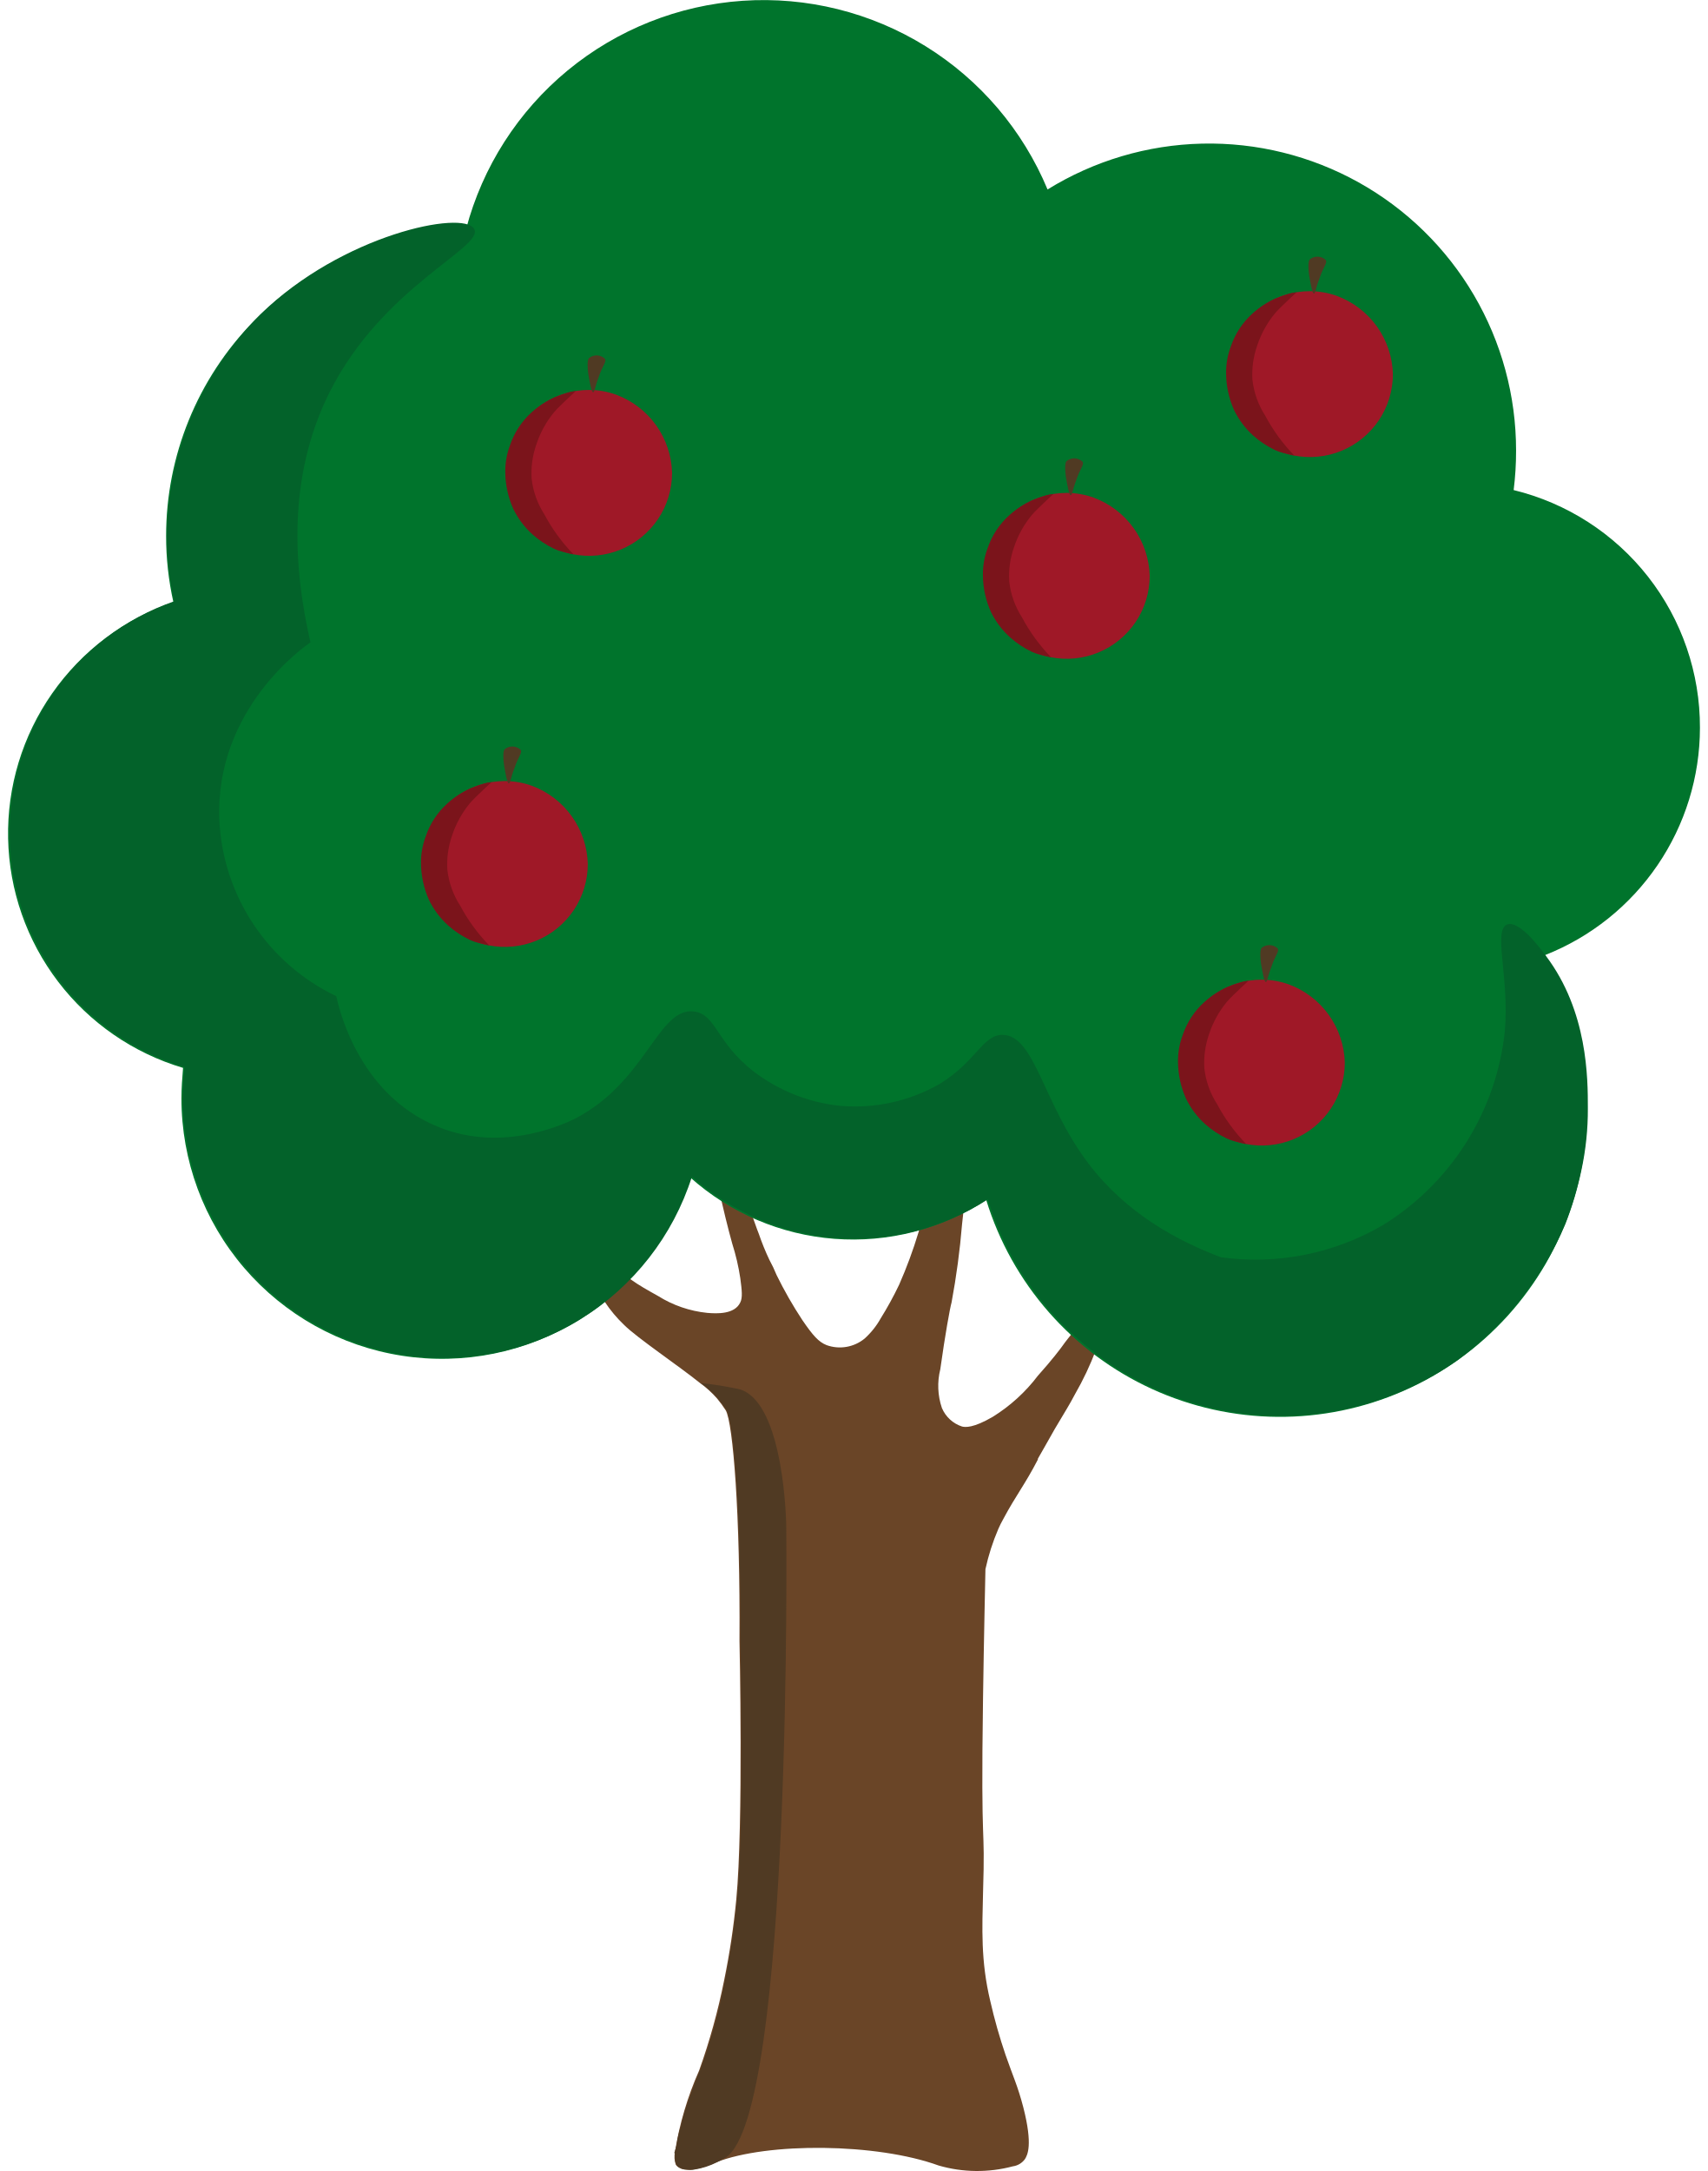
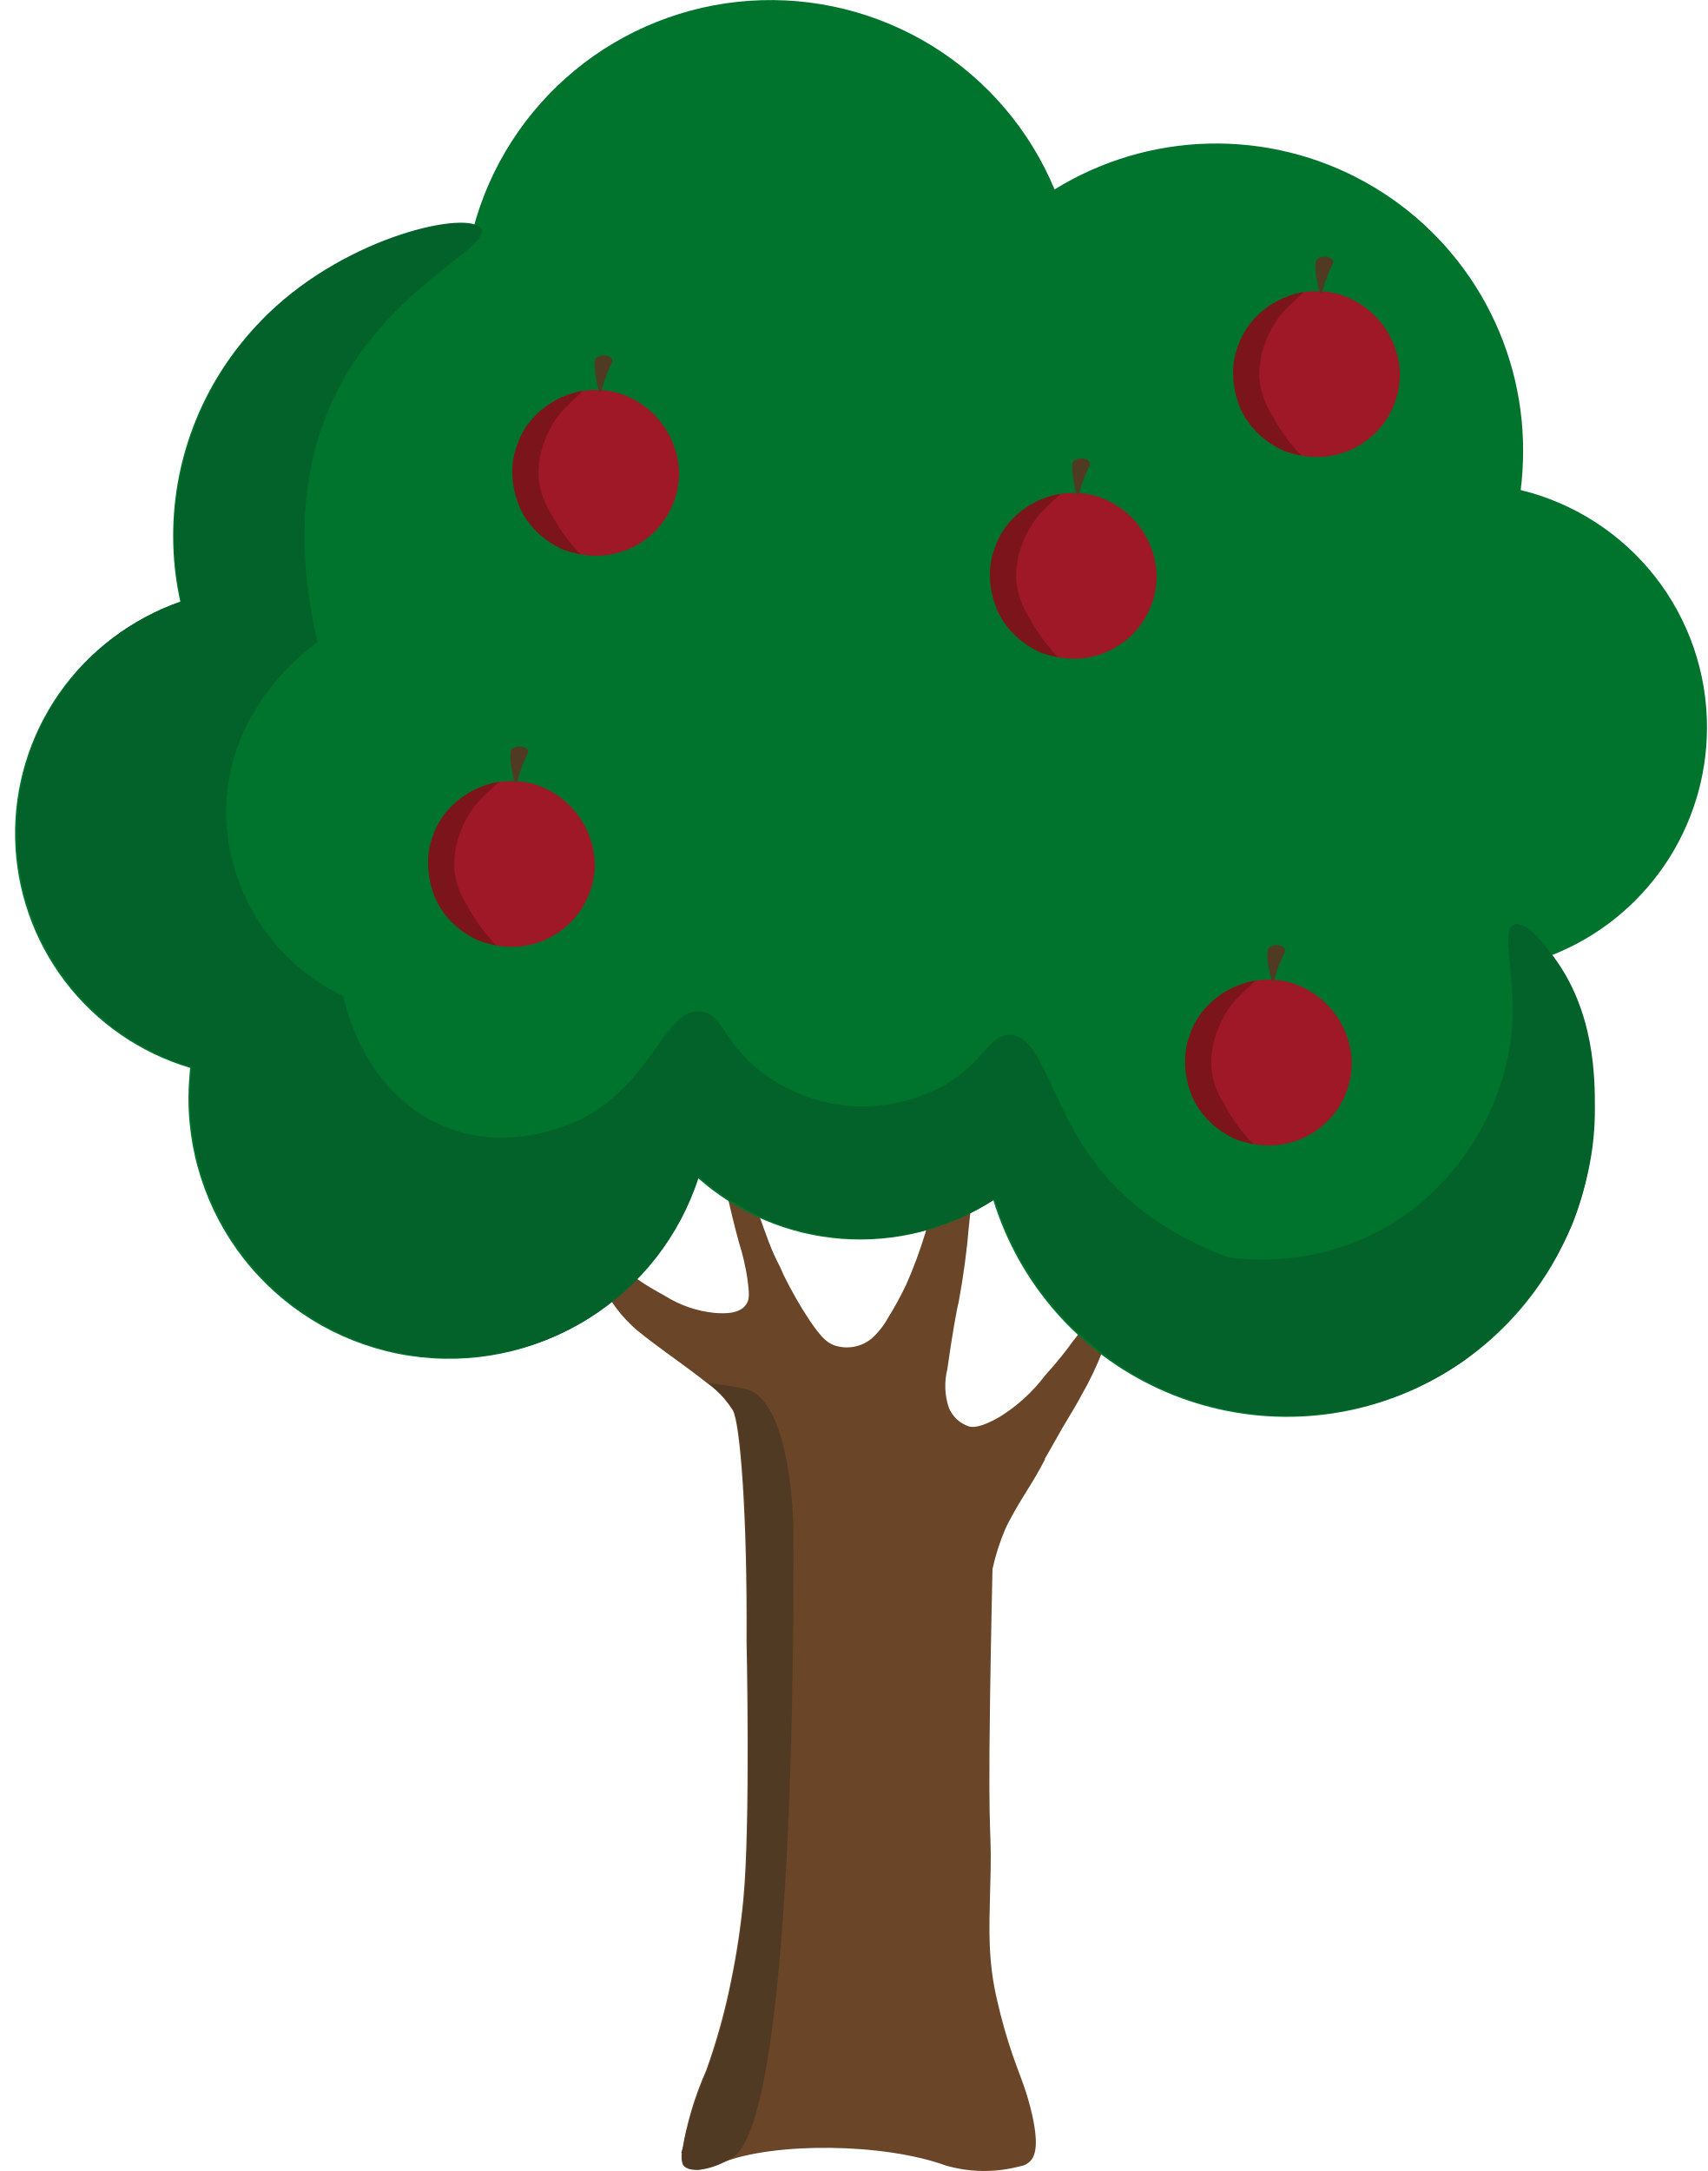
- <svg xmlns="http://www.w3.org/2000/svg" viewBox="0 0 107 136" fill="none">
-   <path d="M42.286 134.799C42.57 133.041 43.079 131.327 43.802 129.7C44.462 127.856 44.986 125.966 45.368 124.045C45.711 122.377 45.964 120.692 46.126 118.997C46.581 114.251 46.328 102.842 46.328 102.791C46.379 94.865 45.924 89.161 45.469 88.353C45.301 88.089 45.115 87.836 44.913 87.596C44.598 87.237 44.242 86.915 43.853 86.636C42.539 85.576 39.912 83.809 39.103 83.002C38.184 82.129 37.476 81.058 37.032 79.872C36.123 77.549 36.375 74.975 36.628 74.924C36.88 74.874 36.88 77.145 38.396 79.064C39.103 79.973 39.861 80.427 41.225 81.184C42.157 81.77 43.212 82.132 44.307 82.244C44.913 82.295 46.025 82.345 46.379 81.588C46.53 81.285 46.48 80.831 46.379 80.074C46.268 79.338 46.099 78.612 45.873 77.903C45.873 77.903 45.57 76.843 45.166 75.076C44.853 73.633 44.7 72.16 44.711 70.683C44.661 68.159 44.863 65.484 45.116 65.484C45.267 65.484 45.318 66.594 45.772 69.724C46.227 73.056 46.379 73.864 46.682 74.823C46.985 75.782 47.49 77.196 47.541 77.297C47.729 77.847 47.948 78.387 48.197 78.912C48.367 79.223 48.519 79.544 48.652 79.872C49.13 80.847 49.67 81.792 50.269 82.699C50.926 83.658 51.279 84.062 51.785 84.264C52.182 84.407 52.609 84.445 53.025 84.374C53.441 84.303 53.832 84.126 54.159 83.86C54.563 83.498 54.905 83.071 55.169 82.598C55.596 81.913 55.984 81.206 56.331 80.478C56.802 79.409 57.207 78.313 57.544 77.196C57.76 76.518 57.929 75.827 58.049 75.126C58.1 74.722 58.201 74.268 58.352 72.551C58.554 70.28 58.504 69.876 58.706 69.775C59.11 69.623 59.919 70.835 60.323 72.198C60.525 72.905 60.626 73.713 60.272 76.691C60.136 78.334 59.917 79.968 59.615 81.588C59.514 81.942 59.211 83.608 58.908 85.778C58.708 86.579 58.743 87.42 59.009 88.202C59.124 88.475 59.296 88.72 59.514 88.92C59.732 89.121 59.99 89.272 60.272 89.363C60.474 89.413 60.98 89.464 62.192 88.757C63.285 88.079 64.244 87.207 65.021 86.182C65.931 85.172 66.487 84.415 66.487 84.415C66.798 83.975 67.136 83.554 67.497 83.153C67.901 82.749 68.76 81.841 69.063 82.093C69.417 82.396 68.811 84.011 68.659 84.567C68.296 85.526 67.857 86.454 67.345 87.343C66.941 88.101 66.891 88.151 66.082 89.514C65.577 90.423 65.274 90.928 65.021 91.382V91.433C64.213 92.998 63.657 93.654 62.849 95.168C62.738 95.365 62.637 95.567 62.546 95.774C62.196 96.588 61.925 97.433 61.737 98.298C61.737 98.298 61.636 102.842 61.586 106.376C61.434 116.725 61.737 113.747 61.586 118.593C61.535 120.764 61.434 122.834 62.041 125.358C62.301 126.501 62.622 127.63 63.001 128.74C63.455 130.053 63.758 130.659 64.112 132.022C64.718 134.395 64.365 135 64.213 135.253C64.124 135.376 64.011 135.479 63.881 135.558C63.75 135.636 63.606 135.687 63.455 135.707C61.93 136.114 60.323 136.097 58.807 135.657C54.917 134.243 48.096 134.193 44.863 135.455C44.408 135.657 42.842 136.313 42.337 135.606C42.248 135.346 42.231 135.067 42.286 134.799Z" fill="#6A4527" />
-   <path d="M106.5 45.593C106.51 42.162 105.365 38.827 103.248 36.125C101.131 33.424 98.165 31.513 94.829 30.7C94.932 29.879 94.983 29.053 94.981 28.226C94.984 24.802 94.071 21.438 92.337 18.484C90.603 15.53 88.11 13.093 85.117 11.425C82.123 9.757 78.738 8.919 75.311 8.997C71.885 9.075 68.542 10.067 65.628 11.869C64.08 8.151 61.406 5.01 57.979 2.89C54.553 0.77 50.547 -0.224 46.526 0.049C42.505 0.323 38.671 1.848 35.563 4.412C32.456 6.976 30.23 10.45 29.201 14.343C24.175 14.462 19.395 16.541 15.883 20.135C12.371 23.729 10.405 28.554 10.407 33.578C10.405 34.97 10.558 36.358 10.862 37.717C7.788 38.771 5.129 40.774 3.268 43.436C1.407 46.098 0.44 49.282 0.508 52.528C0.575 55.775 1.673 58.916 3.643 61.499C5.613 64.081 8.353 65.972 11.468 66.897C11.417 67.503 11.367 68.159 11.367 68.816C11.368 72.707 12.762 76.47 15.296 79.425C17.831 82.379 21.338 84.332 25.187 84.929C29.035 85.526 32.97 84.729 36.282 82.681C39.593 80.634 42.064 77.471 43.246 73.763C45.753 76 48.927 77.35 52.278 77.605C55.629 77.861 58.971 77.007 61.788 75.177C62.585 77.769 63.922 80.163 65.711 82.203C67.5 84.242 69.7 85.88 72.167 87.01C74.634 88.139 77.313 88.735 80.027 88.757C82.74 88.779 85.428 88.227 87.913 87.138C90.399 86.048 92.625 84.446 94.447 82.436C96.269 80.426 97.644 78.053 98.484 75.474C99.323 72.895 99.606 70.168 99.316 67.472C99.026 64.776 98.168 62.171 96.8 59.829C99.658 58.701 102.111 56.74 103.84 54.201C105.57 51.663 106.497 48.664 106.5 45.593Z" fill="#00742C" />
-   <path d="M96.85 59.88C96.396 59.274 95.183 57.659 94.425 57.911C93.516 58.264 94.577 61.243 94.274 64.625C94.009 67.092 93.184 69.466 91.862 71.566C90.54 73.665 88.756 75.436 86.645 76.742C83.582 78.534 80.006 79.245 76.49 78.761C73.812 77.751 70.579 76.035 68.204 72.905C65.325 69.118 64.87 64.928 62.849 64.827C61.586 64.777 61.182 66.493 58.858 67.907C56.959 68.993 54.772 69.469 52.593 69.27C50.626 69.056 48.756 68.305 47.187 67.099C44.863 65.282 44.863 63.565 43.499 63.363C41.225 63.06 40.518 67.755 36.022 70.078C35.618 70.28 31.576 72.299 27.433 70.583C22.33 68.513 21.168 62.858 21.067 62.404C18.966 61.401 17.176 59.848 15.886 57.91C14.596 55.973 13.855 53.723 13.742 51.398C13.438 44.381 19.147 40.443 19.451 40.242C18.39 35.647 17.985 29.943 20.613 24.642C23.947 17.927 30.363 15.504 29.706 14.343C29.05 13.132 21.421 14.697 16.318 19.694C12.625 23.359 10.521 28.327 10.457 33.527C10.469 34.919 10.621 36.306 10.912 37.667C7.846 38.732 5.197 40.741 3.346 43.406C1.495 46.07 0.537 49.253 0.61 52.496C0.683 55.739 1.783 58.875 3.752 61.453C5.721 64.032 8.458 65.92 11.569 66.847C11.518 67.453 11.468 68.109 11.468 68.765C11.47 72.657 12.863 76.419 15.397 79.374C17.932 82.329 21.439 84.281 25.288 84.878C29.136 85.476 33.071 84.678 36.383 82.631C39.695 80.583 42.165 77.42 43.347 73.713C45.854 75.949 49.028 77.299 52.379 77.555C55.73 77.81 59.072 76.957 61.889 75.126C62.779 78.022 64.342 80.667 66.45 82.845C68.558 85.022 71.151 86.67 74.019 87.655C76.886 88.64 79.945 88.933 82.948 88.51C85.95 88.087 88.809 86.961 91.293 85.223C94.278 83.041 96.617 80.093 98.063 76.691C98.493 75.594 98.831 74.462 99.073 73.309C99.349 72.031 99.485 70.728 99.478 69.421C99.478 67.553 99.478 63.363 96.85 59.88Z" fill="#03622A" />
-   <path d="M42.286 134.748C42.286 134.697 42.286 134.697 42.337 134.596C42.34 134.526 42.357 134.458 42.388 134.395C42.418 134.122 42.468 133.852 42.539 133.587C42.622 133.339 42.689 133.086 42.741 132.83C42.863 132.349 43.015 131.877 43.196 131.416C43.499 130.507 43.802 129.801 43.853 129.7C44.534 127.862 45.058 125.971 45.419 124.045C45.761 122.377 46.014 120.692 46.177 118.997C46.631 114.251 46.379 102.842 46.379 102.791C46.429 94.865 45.974 89.161 45.52 88.353C45.352 88.088 45.166 87.836 44.964 87.596C44.648 87.237 44.292 86.915 43.903 86.636H43.853C44.702 86.718 45.546 86.853 46.379 87.04C49.157 87.949 49.258 95.522 49.258 95.623C49.258 95.623 49.663 132.426 45.469 135.152C45.217 135.303 44.914 135.455 44.914 135.455C44.469 135.68 43.992 135.834 43.499 135.909C43.349 135.939 43.194 135.939 43.044 135.909C42.941 135.907 42.839 135.89 42.741 135.859C42.703 135.854 42.667 135.836 42.64 135.808C42.613 135.781 42.577 135.763 42.539 135.758C42.489 135.707 42.438 135.707 42.388 135.606C42.384 135.567 42.366 135.531 42.337 135.505C42.292 135.358 42.275 135.204 42.286 135.051V134.899C42.236 134.899 42.236 134.849 42.286 134.748Z" fill="#503A23" />
-   <path d="M72.027 36.073C72.027 37.101 71.722 38.105 71.151 38.96C70.579 39.814 69.767 40.48 68.817 40.873C67.867 41.267 66.822 41.37 65.813 41.169C64.804 40.969 63.878 40.474 63.151 39.747C62.423 39.02 61.928 38.095 61.728 37.087C61.527 36.079 61.63 35.034 62.023 34.085C62.417 33.135 63.084 32.324 63.939 31.753C64.794 31.182 65.799 30.877 66.827 30.877C67.407 30.878 67.983 30.979 68.528 31.177C69.533 31.552 70.403 32.218 71.027 33.09C71.65 33.962 71.999 35.001 72.027 36.073Z" fill="#9F1827" />
-   <path d="M65.852 41.178C65.741 41.156 65.65 41.135 65.586 41.12C65.522 41.105 65.499 41.098 65.359 41.063L65.161 41.013C65.1 40.997 65.016 40.974 64.919 40.941C64.919 40.941 64.776 40.89 64.628 40.825C64.138 40.588 63.684 40.286 63.278 39.925C62.779 39.474 62.371 38.932 62.078 38.327C61.754 37.604 61.583 36.821 61.578 36.029C61.57 35.448 61.672 34.872 61.878 34.329C62.144 33.542 62.609 32.837 63.228 32.281C63.658 31.891 64.148 31.57 64.678 31.332C64.956 31.218 65.239 31.117 65.528 31.032C65.599 31.012 65.677 30.993 65.76 30.977C65.843 30.961 65.926 30.949 66.001 30.94C65.9 31.034 65.748 31.173 65.565 31.344C65.256 31.637 64.824 32.042 64.628 32.281C64.141 32.873 63.767 33.551 63.527 34.279C63.284 34.968 63.182 35.699 63.228 36.427C63.317 37.229 63.59 37.998 64.028 38.676C64.515 39.592 65.129 40.434 65.852 41.178Z" fill="#7B141B" />
-   <path d="M66.827 28.877C66.972 28.762 67.153 28.703 67.337 28.713C67.521 28.722 67.696 28.798 67.827 28.927C67.928 29.129 67.676 29.327 67.427 30.076C67.178 30.726 67.178 31.026 67.078 31.026C66.978 31.026 66.875 30.426 66.777 29.877C66.677 29.079 66.777 28.927 66.827 28.877Z" fill="#503A23" />
-   <path d="M87.264 23.436C87.264 24.464 86.959 25.468 86.387 26.323C85.816 27.177 85.004 27.843 84.054 28.237C83.104 28.63 82.058 28.733 81.05 28.532C80.041 28.332 79.114 27.837 78.387 27.11C77.66 26.384 77.165 25.458 76.964 24.45C76.763 23.442 76.867 22.397 77.26 21.448C77.654 20.498 78.32 19.687 79.175 19.116C80.03 18.545 81.036 18.241 82.064 18.241C82.644 18.241 83.219 18.343 83.764 18.54C84.769 18.915 85.64 19.581 86.264 20.453C86.887 21.326 87.236 22.365 87.264 23.436Z" fill="#9F1827" />
-   <path d="M81.09 28.541C80.977 28.519 80.887 28.498 80.823 28.483C80.758 28.468 80.736 28.461 80.596 28.426L80.398 28.376C80.336 28.36 80.253 28.337 80.156 28.303C80.156 28.303 80.012 28.253 79.864 28.187C79.375 27.951 78.921 27.649 78.514 27.288C78.015 26.837 77.608 26.294 77.314 25.689C76.99 24.966 76.82 24.184 76.814 23.391C76.807 22.811 76.909 22.235 77.114 21.693C77.381 20.905 77.846 20.2 78.464 19.644C78.895 19.254 79.385 18.934 79.914 18.695C80.192 18.581 80.476 18.481 80.764 18.395C80.836 18.375 80.913 18.357 80.996 18.34C81.08 18.324 81.163 18.312 81.237 18.304C81.136 18.398 80.982 18.536 80.802 18.707C80.493 19 80.06 19.406 79.864 19.644C79.377 20.237 79.004 20.914 78.764 21.643C78.521 22.331 78.419 23.062 78.464 23.791C78.553 24.592 78.827 25.361 79.264 26.039C79.752 26.954 80.366 27.797 81.09 28.541Z" fill="#7B141B" />
-   <path d="M82.064 16.242C82.208 16.127 82.389 16.069 82.573 16.078C82.758 16.087 82.932 16.164 83.064 16.293C83.165 16.495 82.912 16.692 82.664 17.442C82.412 18.091 82.412 18.391 82.314 18.391C82.217 18.391 82.112 17.791 82.014 17.242C81.914 16.442 82.014 16.292 82.064 16.242Z" fill="#503A23" />
-   <path d="M84.251 66.566C84.251 67.593 83.946 68.598 83.374 69.452C82.803 70.307 81.991 70.972 81.041 71.366C80.091 71.759 79.045 71.862 78.036 71.662C77.028 71.461 76.101 70.966 75.374 70.24C74.647 69.513 74.152 68.587 73.951 67.579C73.75 66.571 73.853 65.526 74.247 64.577C74.64 63.628 75.307 62.816 76.162 62.245C77.017 61.674 78.022 61.37 79.051 61.37C79.631 61.37 80.206 61.472 80.751 61.669C81.756 62.044 82.627 62.71 83.25 63.582C83.874 64.455 84.222 65.494 84.251 66.566Z" fill="#9F1827" />
-   <path d="M78.076 71.67C77.964 71.648 77.874 71.627 77.81 71.612C77.745 71.597 77.723 71.59 77.583 71.556L77.385 71.505C77.323 71.49 77.24 71.466 77.143 71.433C77.143 71.433 76.999 71.383 76.851 71.317C76.362 71.081 75.908 70.778 75.501 70.418C75.002 69.967 74.595 69.424 74.301 68.819C73.977 68.096 73.807 67.313 73.801 66.521C73.794 65.941 73.896 65.365 74.101 64.822C74.368 64.035 74.833 63.33 75.451 62.774C75.882 62.384 76.371 62.063 76.901 61.825C77.179 61.71 77.463 61.611 77.751 61.525C77.823 61.505 77.9 61.486 77.983 61.47C78.067 61.454 78.15 61.442 78.224 61.433C78.123 61.527 77.969 61.666 77.789 61.837C77.48 62.13 77.047 62.535 76.851 62.774C76.364 63.367 75.991 64.044 75.751 64.772C75.508 65.461 75.406 66.191 75.451 66.92C75.54 67.722 75.814 68.491 76.251 69.169C76.739 70.084 77.353 70.926 78.076 71.67Z" fill="#7B141B" />
-   <path d="M79.051 59.37C79.195 59.255 79.376 59.197 79.561 59.206C79.745 59.215 79.919 59.291 80.051 59.42C80.152 59.619 79.9 59.819 79.651 60.569C79.398 61.218 79.398 61.518 79.301 61.518C79.203 61.518 79.099 60.918 79.001 60.369C78.901 59.571 79.001 59.42 79.051 59.37Z" fill="#503A23" />
-   <path d="M42.105 29.623C42.105 30.65 41.801 31.655 41.229 32.509C40.658 33.364 39.846 34.03 38.896 34.423C37.946 34.816 36.9 34.919 35.891 34.719C34.883 34.518 33.956 34.023 33.229 33.297C32.502 32.57 32.007 31.644 31.806 30.636C31.605 29.628 31.708 28.584 32.102 27.634C32.495 26.685 33.162 25.873 34.017 25.302C34.872 24.732 35.877 24.427 36.906 24.427C37.486 24.427 38.061 24.529 38.606 24.727C39.611 25.101 40.482 25.767 41.105 26.64C41.729 27.512 42.077 28.551 42.105 29.623Z" fill="#9F1827" />
-   <path d="M35.931 34.728C35.819 34.705 35.729 34.685 35.665 34.669C35.593 34.652 35.578 34.647 35.438 34.613C35.298 34.579 35.296 34.579 35.239 34.562C35.182 34.546 35.095 34.524 34.998 34.491C34.998 34.491 34.854 34.44 34.706 34.374C34.217 34.138 33.763 33.836 33.356 33.475C32.857 33.024 32.45 32.481 32.156 31.876C31.832 31.153 31.662 30.371 31.656 29.578C31.649 28.998 31.75 28.422 31.956 27.879C32.222 27.092 32.687 26.387 33.306 25.831C33.737 25.441 34.226 25.121 34.756 24.882C35.034 24.768 35.318 24.668 35.606 24.582C35.677 24.563 35.758 24.544 35.838 24.527C35.919 24.511 36.004 24.499 36.079 24.491C35.978 24.584 35.827 24.723 35.643 24.895C35.335 25.188 34.902 25.593 34.706 25.832C34.219 26.424 33.846 27.102 33.606 27.83C33.362 28.519 33.261 29.25 33.306 29.979C33.395 30.78 33.669 31.549 34.106 32.227C34.593 33.142 35.208 33.984 35.931 34.728Z" fill="#7B141B" />
-   <path d="M36.906 22.429C37.05 22.314 37.231 22.255 37.415 22.264C37.599 22.274 37.774 22.35 37.906 22.479C38.007 22.681 37.754 22.879 37.505 23.628C37.256 24.278 37.256 24.577 37.156 24.577C37.056 24.577 36.954 23.978 36.856 23.428C36.756 22.628 36.856 22.479 36.906 22.429Z" fill="#503A23" />
-   <path d="M36.825 54.123C36.825 55.15 36.52 56.155 35.949 57.009C35.378 57.864 34.566 58.53 33.615 58.923C32.665 59.316 31.62 59.419 30.611 59.219C29.602 59.018 28.676 58.523 27.949 57.797C27.222 57.07 26.726 56.144 26.526 55.136C26.325 54.128 26.428 53.084 26.822 52.134C27.215 51.185 27.882 50.373 28.737 49.803C29.592 49.231 30.597 48.927 31.625 48.927C32.205 48.927 32.781 49.029 33.326 49.227C34.331 49.601 35.201 50.267 35.825 51.14C36.449 52.012 36.797 53.051 36.825 54.123Z" fill="#9F1827" />
-   <path d="M30.651 59.227C30.539 59.205 30.449 59.185 30.385 59.17C30.313 59.152 30.298 59.147 30.158 59.112L29.959 59.062C29.898 59.046 29.815 59.023 29.718 58.99C29.718 58.99 29.574 58.939 29.426 58.874C28.937 58.638 28.483 58.335 28.076 57.975C27.577 57.524 27.17 56.981 26.877 56.376C26.552 55.653 26.382 54.87 26.376 54.078C26.369 53.498 26.471 52.921 26.677 52.379C26.943 51.592 27.408 50.888 28.026 50.333C28.457 49.943 28.946 49.622 29.476 49.384C29.754 49.27 30.038 49.17 30.326 49.084C30.397 49.064 30.478 49.045 30.559 49.029C30.639 49.013 30.724 49.001 30.8 48.992C30.698 49.086 30.547 49.225 30.364 49.396C30.055 49.689 29.622 50.094 29.426 50.333C28.939 50.925 28.566 51.603 28.326 52.331C28.083 53.02 27.981 53.751 28.026 54.48C28.115 55.281 28.389 56.05 28.826 56.728C29.314 57.642 29.928 58.484 30.651 59.227Z" fill="#7B141B" />
-   <path d="M31.626 46.929C31.77 46.813 31.951 46.755 32.136 46.764C32.32 46.774 32.494 46.85 32.626 46.979C32.727 47.178 32.474 47.378 32.226 48.128C31.976 48.777 31.976 49.077 31.876 49.077C31.776 49.077 31.674 48.477 31.576 47.928C31.476 47.128 31.576 46.979 31.626 46.929Z" fill="#503A23" />
+ <svg xmlns="http://www.w3.org/2000/svg" width="107" height="136" viewBox="0 0 107 136" fill="none">
+   <path d="M42.727 134.797C43.01 133.039 43.52 131.325 44.243 129.698C44.903 127.854 45.426 125.964 45.809 124.044C46.152 122.375 46.405 120.69 46.567 118.995C47.022 114.25 46.769 102.84 46.769 102.79C46.819 94.864 46.365 89.159 45.91 88.351C45.742 88.087 45.556 87.834 45.354 87.594C45.038 87.235 44.682 86.913 44.293 86.635C42.98 85.575 40.353 83.808 39.544 83C38.625 82.127 37.917 81.057 37.473 79.87C36.563 77.547 36.816 74.973 37.069 74.922C37.321 74.872 37.321 77.144 38.837 79.062C39.544 79.971 40.302 80.425 41.666 81.182C42.598 81.768 43.653 82.131 44.748 82.243C45.354 82.293 46.466 82.344 46.819 81.586C46.971 81.283 46.92 80.829 46.819 80.072C46.708 79.336 46.539 78.61 46.314 77.901C46.314 77.901 46.011 76.841 45.607 75.074C45.293 73.631 45.141 72.158 45.152 70.682C45.102 68.157 45.304 65.482 45.556 65.482C45.708 65.482 45.758 66.593 46.213 69.722C46.668 73.054 46.819 73.862 47.123 74.821C47.426 75.781 47.931 77.194 47.981 77.295C48.17 77.846 48.389 78.385 48.638 78.911C48.808 79.222 48.96 79.542 49.093 79.87C49.571 80.846 50.111 81.79 50.71 82.697C51.366 83.656 51.72 84.06 52.225 84.262C52.622 84.405 53.05 84.443 53.466 84.372C53.882 84.301 54.272 84.124 54.6 83.858C55.004 83.496 55.346 83.07 55.61 82.596C56.037 81.912 56.425 81.204 56.772 80.476C57.243 79.407 57.648 78.312 57.985 77.194C58.2 76.517 58.369 75.825 58.49 75.124C58.541 74.72 58.642 74.266 58.793 72.55C58.995 70.278 58.945 69.874 59.147 69.773C59.551 69.621 60.359 70.833 60.764 72.196C60.966 72.903 61.067 73.711 60.713 76.689C60.577 78.332 60.358 79.966 60.056 81.586C59.955 81.94 59.652 83.606 59.349 85.776C59.148 86.577 59.184 87.418 59.45 88.2C59.564 88.473 59.736 88.718 59.955 88.918C60.172 89.119 60.431 89.27 60.713 89.361C60.915 89.411 61.42 89.462 62.633 88.755C63.726 88.078 64.685 87.205 65.462 86.18C66.371 85.171 66.927 84.413 66.927 84.413C67.239 83.973 67.576 83.552 67.938 83.151C68.342 82.747 69.201 81.839 69.504 82.091C69.858 82.394 69.251 84.01 69.1 84.565C68.737 85.524 68.297 86.453 67.786 87.341C67.382 88.099 67.331 88.149 66.523 89.512C66.018 90.421 65.715 90.926 65.462 91.38V91.431C64.654 92.996 64.098 93.652 63.29 95.166C63.178 95.363 63.077 95.565 62.986 95.772C62.637 96.586 62.366 97.431 62.178 98.297C62.178 98.297 62.077 102.84 62.027 106.374C61.875 116.723 62.178 113.745 62.027 118.591C61.976 120.762 61.875 122.832 62.481 125.356C62.742 126.5 63.062 127.629 63.441 128.739C63.896 130.051 64.199 130.657 64.553 132.02C65.159 134.393 64.805 134.999 64.654 135.251C64.565 135.374 64.452 135.478 64.321 135.556C64.191 135.634 64.046 135.685 63.896 135.705C62.371 136.112 60.764 136.095 59.248 135.655C55.358 134.241 48.537 134.191 45.304 135.453C44.849 135.655 43.283 136.311 42.778 135.604C42.689 135.344 42.672 135.066 42.727 134.797V134.797Z" fill="#6A4527" />
+   <path d="M106.941 45.591C106.951 42.16 105.806 38.825 103.689 36.123C101.571 33.422 98.606 31.511 95.27 30.698C95.373 29.878 95.423 29.051 95.422 28.224C95.425 24.8 94.512 21.436 92.778 18.482C91.043 15.528 88.551 13.091 85.557 11.423C82.564 9.755 79.179 8.917 75.752 8.995C72.326 9.073 68.982 10.065 66.068 11.867C64.521 8.149 61.846 5.009 58.42 2.888C54.993 0.768 50.988 -0.225 46.967 0.048C42.946 0.321 39.112 1.847 36.004 4.411C32.896 6.975 30.671 10.448 29.642 14.341C24.616 14.46 19.836 16.539 16.324 20.133C12.812 23.727 10.846 28.552 10.848 33.576C10.846 34.968 10.999 36.356 11.302 37.715C8.229 38.769 5.569 40.772 3.708 43.434C1.847 46.096 0.881 49.28 0.948 52.526C1.016 55.773 2.114 58.914 4.084 61.497C6.054 64.079 8.794 65.97 11.909 66.895C11.858 67.501 11.807 68.157 11.807 68.814C11.809 72.705 13.203 76.468 15.737 79.423C18.271 82.378 21.779 84.33 25.627 84.927C29.476 85.524 33.411 84.727 36.722 82.68C40.034 80.632 42.504 77.469 43.687 73.761C46.194 75.998 49.367 77.348 52.718 77.604C56.069 77.859 59.411 77.006 62.229 75.175C63.026 77.767 64.363 80.161 66.151 82.201C67.94 84.24 70.141 85.879 72.608 87.008C75.075 88.138 77.754 88.733 80.467 88.755C83.181 88.777 85.869 88.225 88.354 87.136C90.84 86.046 93.066 84.444 94.888 82.434C96.709 80.424 98.085 78.051 98.924 75.472C99.763 72.894 100.047 70.166 99.757 67.47C99.467 64.774 98.609 62.169 97.24 59.828C100.099 58.699 102.551 56.738 104.281 54.2C106.011 51.661 106.937 48.662 106.941 45.591V45.591Z" fill="#00742C" />
+   <path d="M97.291 59.878C96.836 59.272 95.624 57.657 94.866 57.909C93.957 58.263 95.018 61.241 94.715 64.624C94.45 67.09 93.625 69.464 92.303 71.564C90.981 73.663 89.196 75.434 87.086 76.74C84.023 78.532 80.447 79.243 76.931 78.759C74.253 77.749 71.02 76.033 68.645 72.903C65.765 69.117 65.311 64.927 63.29 64.826C62.027 64.775 61.623 66.492 59.298 67.905C57.4 68.992 55.212 69.468 53.034 69.268C51.067 69.054 49.196 68.303 47.628 67.097C45.304 65.28 45.304 63.563 43.94 63.361C41.666 63.059 40.959 67.754 36.462 70.076C36.058 70.278 32.017 72.297 27.874 70.581C22.771 68.511 21.609 62.857 21.508 62.402C19.407 61.399 17.616 59.846 16.327 57.909C15.037 55.971 14.296 53.721 14.182 51.397C13.879 44.379 19.588 40.442 19.891 40.24C18.83 35.646 18.426 29.941 21.053 24.64C24.388 17.926 30.804 15.502 30.147 14.341C29.49 13.13 21.862 14.695 16.759 19.693C13.066 23.358 10.961 28.325 10.898 33.525C10.909 34.917 11.062 36.304 11.353 37.665C8.287 38.73 5.638 40.74 3.787 43.404C1.936 46.069 0.978 49.251 1.051 52.494C1.124 55.737 2.224 58.873 4.193 61.452C6.162 64.03 8.899 65.918 12.01 66.845C11.959 67.451 11.909 68.107 11.909 68.763C11.91 72.655 13.304 76.418 15.838 79.372C18.372 82.327 21.88 84.279 25.729 84.877C29.577 85.474 33.512 84.677 36.824 82.629C40.135 80.582 42.605 77.418 43.788 73.711C46.295 75.947 49.469 77.298 52.82 77.553C56.17 77.809 59.513 76.955 62.33 75.124C63.22 78.02 64.782 80.665 66.89 82.843C68.998 85.02 71.592 86.669 74.459 87.653C77.326 88.638 80.386 88.931 83.388 88.508C86.391 88.085 89.25 86.959 91.734 85.221C94.719 83.039 97.058 80.091 98.504 76.689C98.934 75.592 99.272 74.46 99.514 73.307C99.79 72.03 99.926 70.726 99.918 69.42C99.918 67.552 99.918 63.361 97.291 59.878Z" fill="#03622A" />
+   <path d="M42.727 134.746C42.727 134.696 42.727 134.696 42.778 134.595C42.78 134.525 42.797 134.456 42.828 134.393C42.858 134.12 42.909 133.85 42.98 133.585C43.062 133.337 43.13 133.084 43.182 132.828C43.303 132.347 43.455 131.875 43.637 131.414C43.94 130.505 44.243 129.799 44.293 129.698C44.974 127.861 45.498 125.969 45.859 124.043C46.202 122.375 46.455 120.69 46.617 118.995C47.072 114.25 46.819 102.84 46.819 102.79C46.87 94.864 46.415 89.159 45.961 88.351C45.792 88.087 45.607 87.834 45.405 87.594C45.089 87.235 44.733 86.913 44.344 86.635H44.293C45.143 86.716 45.987 86.851 46.819 87.038C49.598 87.947 49.699 95.52 49.699 95.621C49.699 95.621 50.103 132.424 45.91 135.15C45.657 135.301 45.354 135.453 45.354 135.453C44.91 135.679 44.432 135.832 43.94 135.907C43.79 135.938 43.635 135.938 43.485 135.907C43.382 135.905 43.28 135.888 43.182 135.857C43.144 135.852 43.108 135.834 43.081 135.806C43.053 135.779 43.018 135.761 42.98 135.756C42.929 135.705 42.879 135.705 42.828 135.604C42.825 135.566 42.806 135.53 42.778 135.503C42.733 135.356 42.716 135.202 42.727 135.049V134.898C42.677 134.898 42.677 134.847 42.727 134.746Z" fill="#503A23" />
+   <path d="M72.468 36.071C72.468 37.099 72.163 38.103 71.592 38.958C71.02 39.812 70.208 40.478 69.258 40.871C68.308 41.265 67.262 41.368 66.254 41.167C65.245 40.967 64.319 40.472 63.591 39.745C62.864 39.019 62.369 38.093 62.168 37.085C61.968 36.077 62.071 35.032 62.464 34.083C62.858 33.133 63.524 32.322 64.379 31.751C65.234 31.18 66.24 30.875 67.268 30.875V30.875C67.848 30.876 68.423 30.977 68.968 31.175C69.974 31.55 70.844 32.216 71.468 33.088C72.091 33.961 72.439 34.999 72.468 36.071V36.071Z" fill="#9F1827" />
+   <path d="M66.293 41.176C66.181 41.154 66.091 41.133 66.027 41.118C65.963 41.103 65.94 41.096 65.8 41.062L65.602 41.011C65.54 40.995 65.457 40.972 65.36 40.939C65.36 40.939 65.216 40.888 65.069 40.823C64.579 40.587 64.125 40.284 63.719 39.924C63.219 39.473 62.812 38.93 62.519 38.325C62.194 37.602 62.024 36.819 62.019 36.027C62.011 35.447 62.113 34.87 62.319 34.328C62.585 33.54 63.05 32.835 63.669 32.279C64.099 31.889 64.588 31.569 65.118 31.33C65.397 31.216 65.68 31.116 65.968 31.03C66.04 31.01 66.117 30.991 66.201 30.975C66.284 30.959 66.366 30.947 66.442 30.939C66.341 31.032 66.189 31.171 66.006 31.342C65.697 31.635 65.264 32.041 65.069 32.279C64.581 32.872 64.208 33.549 63.968 34.278C63.725 34.966 63.623 35.697 63.669 36.426C63.758 37.227 64.031 37.997 64.468 38.674C64.956 39.59 65.57 40.432 66.293 41.176Z" fill="#7B141B" />
+   <path d="M67.268 28.875C67.412 28.76 67.594 28.702 67.778 28.711C67.962 28.72 68.136 28.797 68.268 28.926C68.369 29.128 68.116 29.325 67.868 30.075C67.618 30.724 67.618 31.024 67.518 31.024C67.418 31.024 67.316 30.424 67.218 29.875C67.118 29.077 67.218 28.926 67.268 28.875Z" fill="#503A23" />
+   <path d="M87.704 23.434C87.704 24.462 87.4 25.467 86.828 26.321C86.257 27.176 85.445 27.842 84.495 28.235C83.544 28.628 82.499 28.731 81.49 28.53C80.482 28.33 79.555 27.835 78.828 27.108C78.101 26.382 77.606 25.456 77.405 24.448C77.204 23.44 77.307 22.395 77.701 21.446C78.094 20.497 78.761 19.685 79.616 19.114C80.471 18.543 81.476 18.239 82.505 18.239V18.239C83.085 18.239 83.66 18.341 84.205 18.538C85.21 18.913 86.081 19.579 86.704 20.451C87.328 21.324 87.676 22.363 87.704 23.434V23.434Z" fill="#9F1827" />
+   <path d="M81.53 28.539C81.418 28.517 81.328 28.497 81.263 28.481C81.199 28.466 81.177 28.459 81.037 28.424L80.839 28.374C80.777 28.358 80.694 28.335 80.597 28.302C80.597 28.302 80.453 28.251 80.305 28.186C79.816 27.949 79.362 27.647 78.955 27.286C78.456 26.835 78.049 26.293 77.755 25.688C77.431 24.965 77.26 24.182 77.255 23.39C77.248 22.809 77.35 22.233 77.555 21.691C77.822 20.904 78.287 20.198 78.905 19.642C79.336 19.252 79.825 18.932 80.355 18.693C80.633 18.579 80.917 18.479 81.205 18.393C81.277 18.373 81.354 18.355 81.437 18.339C81.521 18.323 81.603 18.31 81.678 18.302C81.577 18.396 81.423 18.535 81.243 18.706C80.934 18.998 80.501 19.404 80.305 19.642C79.818 20.235 79.445 20.912 79.205 21.641C78.962 22.329 78.86 23.06 78.905 23.789C78.994 24.59 79.268 25.36 79.705 26.037C80.192 26.953 80.807 27.795 81.53 28.539V28.539Z" fill="#7B141B" />
+   <path d="M82.505 16.24C82.649 16.125 82.83 16.067 83.014 16.076C83.198 16.085 83.373 16.162 83.505 16.291C83.606 16.493 83.353 16.69 83.105 17.44C82.852 18.089 82.852 18.389 82.755 18.389C82.657 18.389 82.553 17.789 82.455 17.24C82.355 16.44 82.455 16.29 82.505 16.24Z" fill="#503A23" />
+   <path d="M84.691 66.564C84.691 67.591 84.386 68.596 83.815 69.45C83.244 70.305 82.431 70.971 81.481 71.364C80.531 71.757 79.486 71.86 78.477 71.66C77.469 71.459 76.542 70.964 75.815 70.238C75.088 69.511 74.592 68.585 74.392 67.577C74.191 66.569 74.294 65.525 74.688 64.575C75.081 63.626 75.748 62.814 76.603 62.243C77.458 61.672 78.463 61.368 79.492 61.368V61.368C80.071 61.368 80.647 61.47 81.192 61.668C82.197 62.042 83.067 62.708 83.691 63.581C84.315 64.453 84.663 65.492 84.691 66.564V66.564Z" fill="#9F1827" />
+   <path d="M78.517 71.668C78.405 71.646 78.315 71.626 78.25 71.611C78.186 71.595 78.164 71.588 78.024 71.554L77.825 71.504C77.764 71.488 77.68 71.465 77.583 71.431C77.583 71.431 77.44 71.381 77.292 71.315C76.803 71.079 76.348 70.776 75.942 70.416C75.443 69.965 75.036 69.422 74.742 68.817C74.418 68.094 74.247 67.312 74.242 66.519C74.235 65.939 74.337 65.363 74.542 64.82C74.808 64.033 75.273 63.328 75.892 62.772C76.323 62.382 76.812 62.062 77.342 61.823C77.62 61.709 77.903 61.609 78.192 61.523C78.263 61.503 78.341 61.484 78.424 61.468C78.507 61.452 78.59 61.44 78.665 61.431C78.564 61.525 78.41 61.664 78.23 61.835C77.921 62.128 77.488 62.533 77.292 62.772C76.805 63.365 76.432 64.042 76.192 64.77C75.948 65.459 75.846 66.19 75.892 66.918C75.981 67.72 76.255 68.49 76.692 69.167C77.179 70.082 77.794 70.924 78.517 71.668V71.668Z" fill="#7B141B" />
+   <path d="M79.492 59.368C79.636 59.253 79.817 59.195 80.001 59.204C80.185 59.214 80.36 59.29 80.492 59.418C80.593 59.617 80.34 59.818 80.092 60.567C79.839 61.216 79.839 61.516 79.742 61.516C79.644 61.516 79.54 60.916 79.442 60.367C79.341 59.57 79.442 59.418 79.492 59.368Z" fill="#503A23" />
+   <path d="M42.546 29.621C42.546 30.648 42.241 31.653 41.67 32.508C41.099 33.362 40.286 34.028 39.336 34.421C38.386 34.815 37.341 34.917 36.332 34.717C35.324 34.516 34.397 34.022 33.67 33.295C32.943 32.568 32.447 31.642 32.247 30.634C32.046 29.627 32.149 28.582 32.543 27.633C32.936 26.683 33.603 25.872 34.458 25.301C35.313 24.73 36.318 24.425 37.346 24.425V24.425C37.926 24.426 38.502 24.527 39.047 24.725C40.052 25.099 40.922 25.765 41.546 26.638C42.17 27.51 42.518 28.549 42.546 29.621V29.621Z" fill="#9F1827" />
+   <path d="M36.372 34.726C36.26 34.703 36.169 34.683 36.105 34.668C36.034 34.651 36.018 34.645 35.879 34.611C35.739 34.577 35.737 34.577 35.68 34.561C35.623 34.544 35.535 34.522 35.438 34.489C35.438 34.489 35.295 34.438 35.147 34.372C34.658 34.136 34.203 33.834 33.797 33.473C33.298 33.022 32.891 32.479 32.597 31.874C32.273 31.151 32.102 30.369 32.097 29.576C32.089 28.996 32.191 28.42 32.397 27.878C32.663 27.09 33.128 26.385 33.747 25.829C34.178 25.439 34.667 25.119 35.197 24.88C35.475 24.766 35.758 24.666 36.047 24.58C36.118 24.561 36.198 24.542 36.279 24.525C36.36 24.509 36.445 24.497 36.52 24.489C36.419 24.582 36.267 24.721 36.084 24.893C35.775 25.186 35.343 25.591 35.147 25.83C34.66 26.422 34.287 27.1 34.047 27.828C33.803 28.517 33.701 29.248 33.747 29.977C33.836 30.778 34.11 31.547 34.547 32.225C35.034 33.14 35.649 33.982 36.372 34.726Z" fill="#7B141B" />
+   <path d="M37.346 22.427C37.491 22.312 37.672 22.253 37.856 22.263C38.04 22.272 38.215 22.348 38.346 22.477C38.447 22.679 38.195 22.877 37.946 23.626C37.697 24.276 37.697 24.575 37.597 24.575C37.497 24.575 37.395 23.976 37.297 23.426C37.197 22.627 37.297 22.477 37.346 22.427Z" fill="#503A23" />
+   <path d="M37.266 54.121C37.266 55.148 36.961 56.153 36.39 57.008C35.818 57.862 35.006 58.528 34.056 58.921C33.106 59.315 32.06 59.417 31.052 59.217C30.043 59.016 29.117 58.522 28.39 57.795C27.662 57.068 27.167 56.142 26.966 55.135C26.766 54.127 26.869 53.082 27.262 52.133C27.656 51.183 28.322 50.372 29.177 49.801C30.032 49.23 31.038 48.925 32.066 48.925V48.925C32.646 48.926 33.221 49.027 33.766 49.225C34.772 49.599 35.642 50.266 36.266 51.138C36.889 52.01 37.238 53.049 37.266 54.121V54.121Z" fill="#9F1827" />
+   <path d="M31.092 59.225C30.98 59.204 30.89 59.183 30.826 59.168C30.754 59.151 30.739 59.145 30.599 59.111L30.4 59.06C30.339 59.044 30.256 59.021 30.159 58.988C30.159 58.988 30.015 58.938 29.867 58.872C29.378 58.636 28.924 58.333 28.517 57.973C28.018 57.522 27.611 56.979 27.317 56.374C26.993 55.651 26.823 54.868 26.817 54.076C26.81 53.496 26.912 52.919 27.117 52.377C27.384 51.59 27.849 50.886 28.467 50.331C28.898 49.941 29.387 49.621 29.917 49.382C30.195 49.268 30.479 49.168 30.767 49.082C30.838 49.062 30.919 49.044 30.999 49.028C31.08 49.011 31.165 48.999 31.24 48.991C31.139 49.084 30.988 49.223 30.804 49.395C30.496 49.687 30.063 50.093 29.867 50.331C29.38 50.924 29.007 51.601 28.767 52.33C28.523 53.018 28.422 53.749 28.467 54.478C28.556 55.279 28.83 56.048 29.267 56.726C29.754 57.641 30.369 58.482 31.092 59.225V59.225Z" fill="#7B141B" />
+   <path d="M32.067 46.927C32.211 46.812 32.392 46.753 32.576 46.763C32.761 46.772 32.935 46.848 33.067 46.977C33.168 47.177 32.915 47.377 32.666 48.126C32.417 48.776 32.417 49.075 32.317 49.075C32.217 49.075 32.115 48.476 32.017 47.926C31.917 47.126 32.017 46.977 32.067 46.927Z" fill="#503A23" />
</svg>
